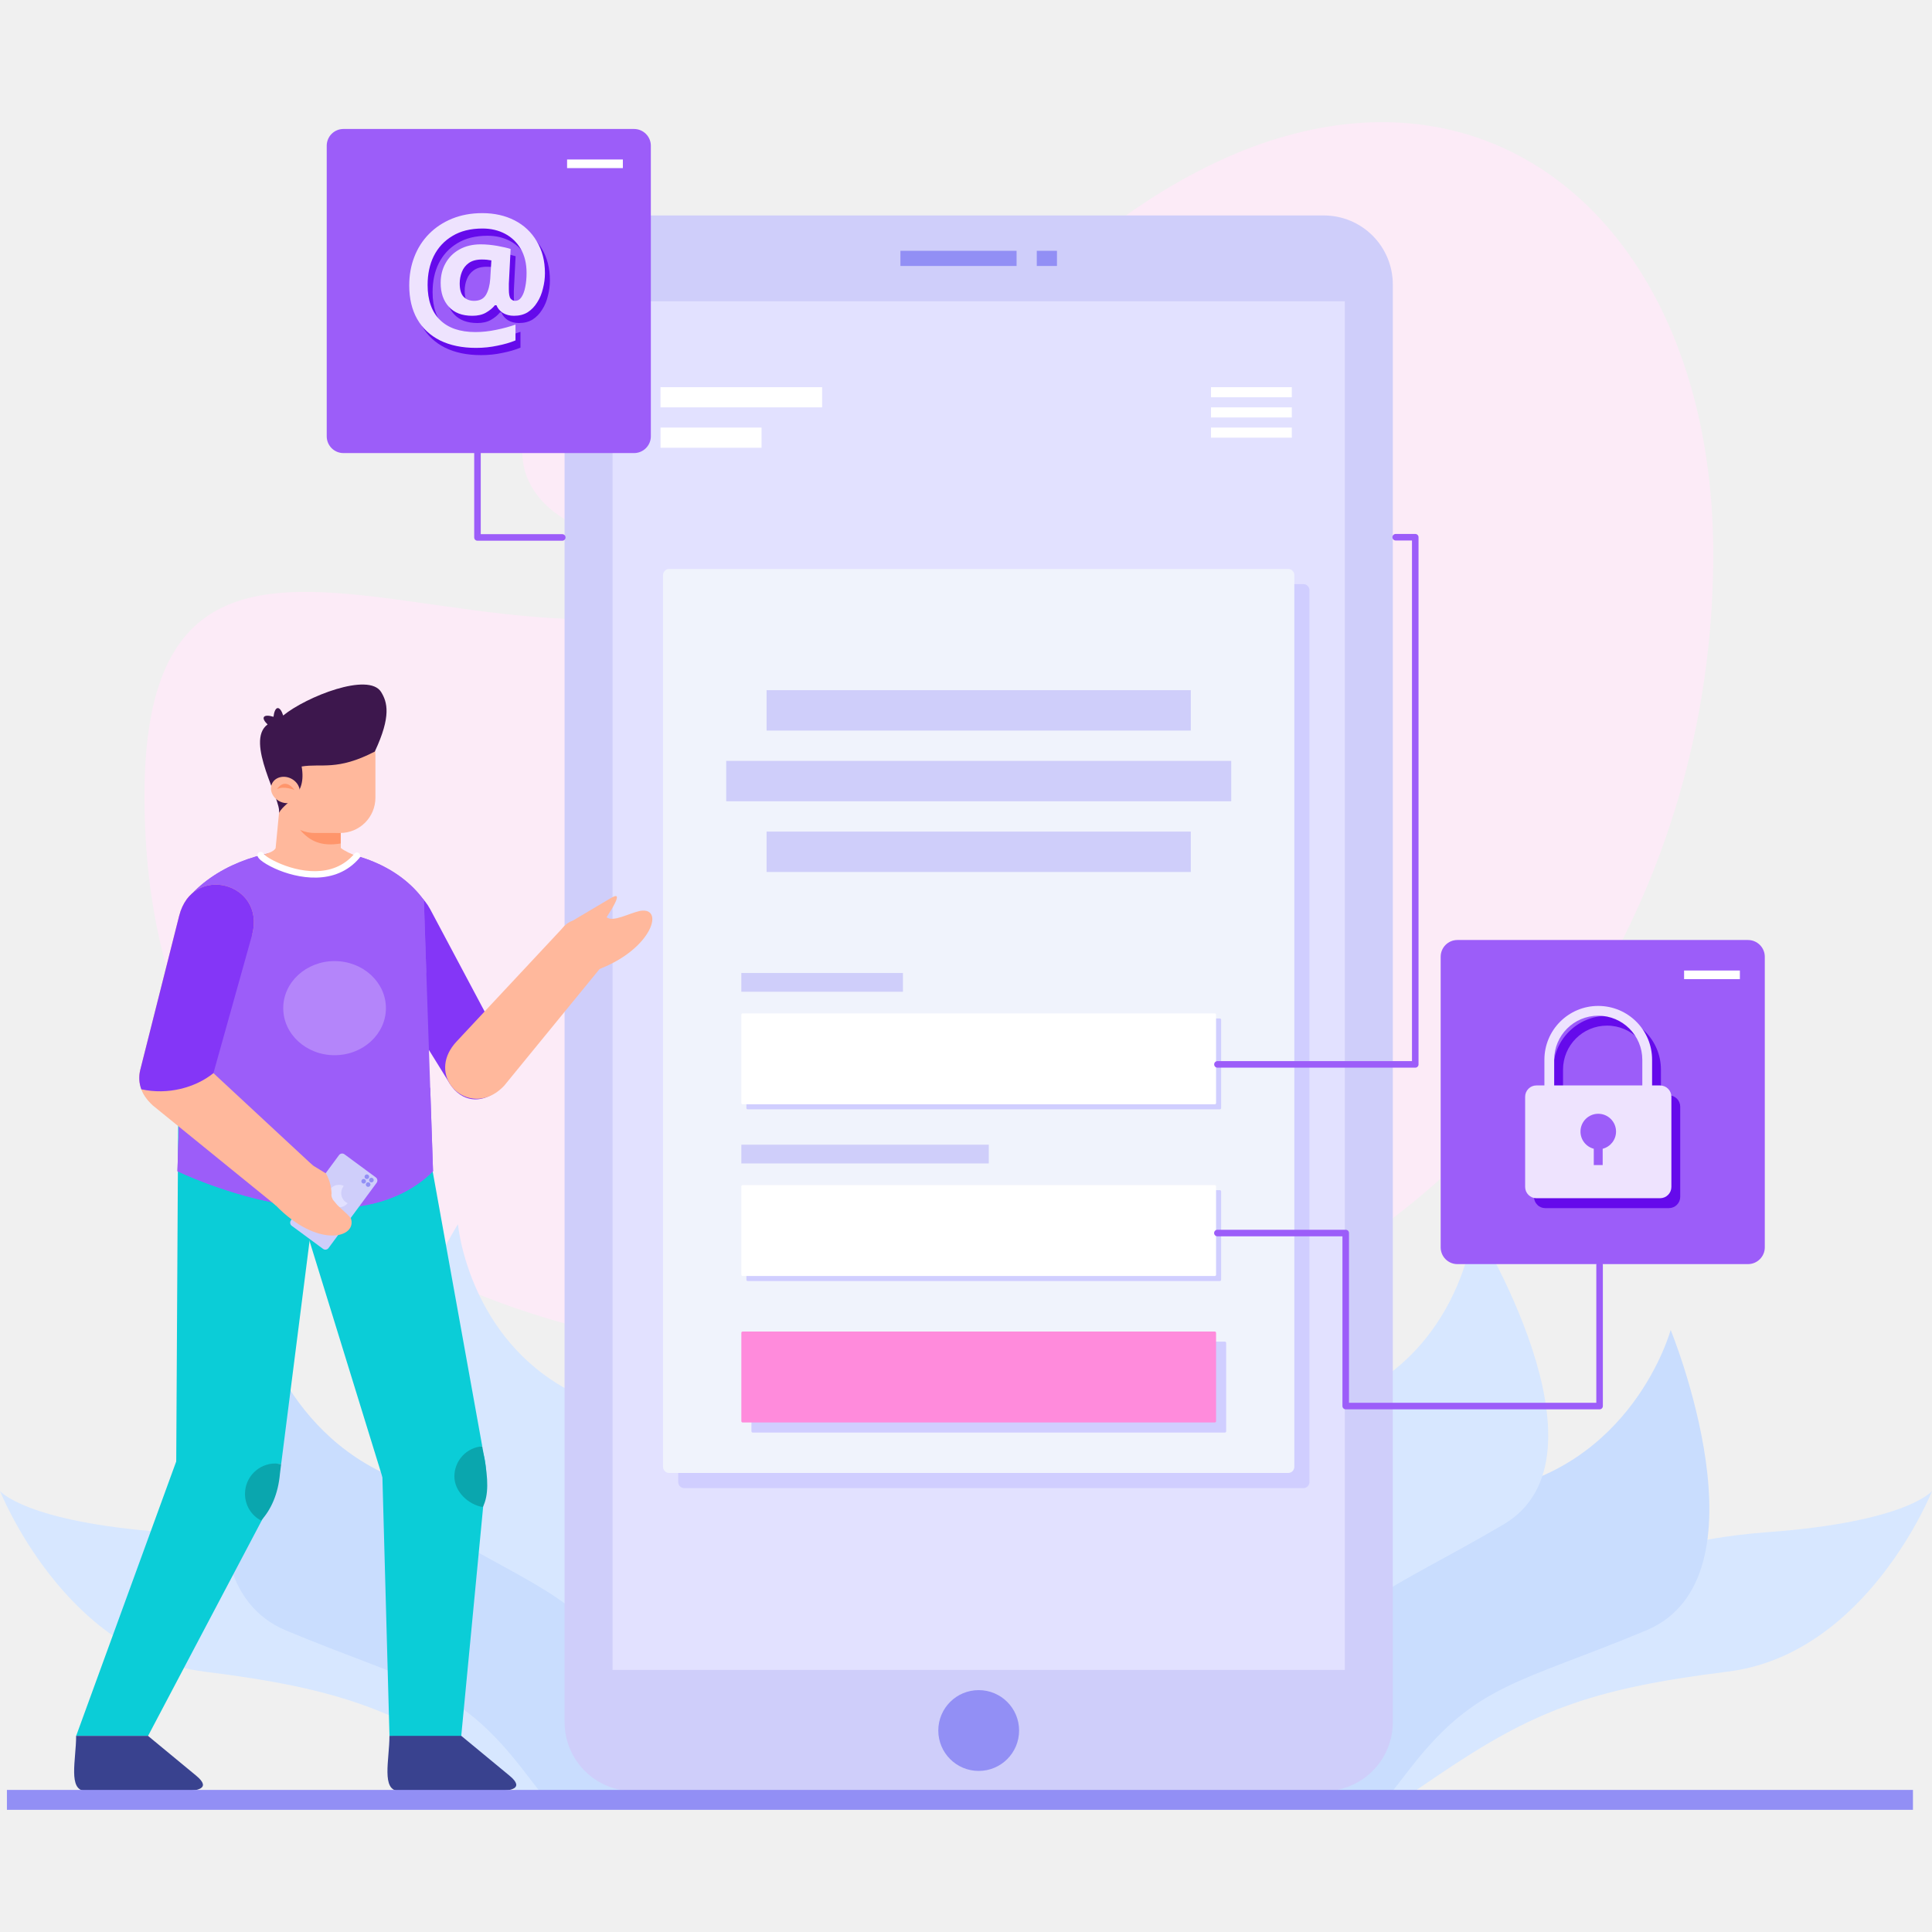
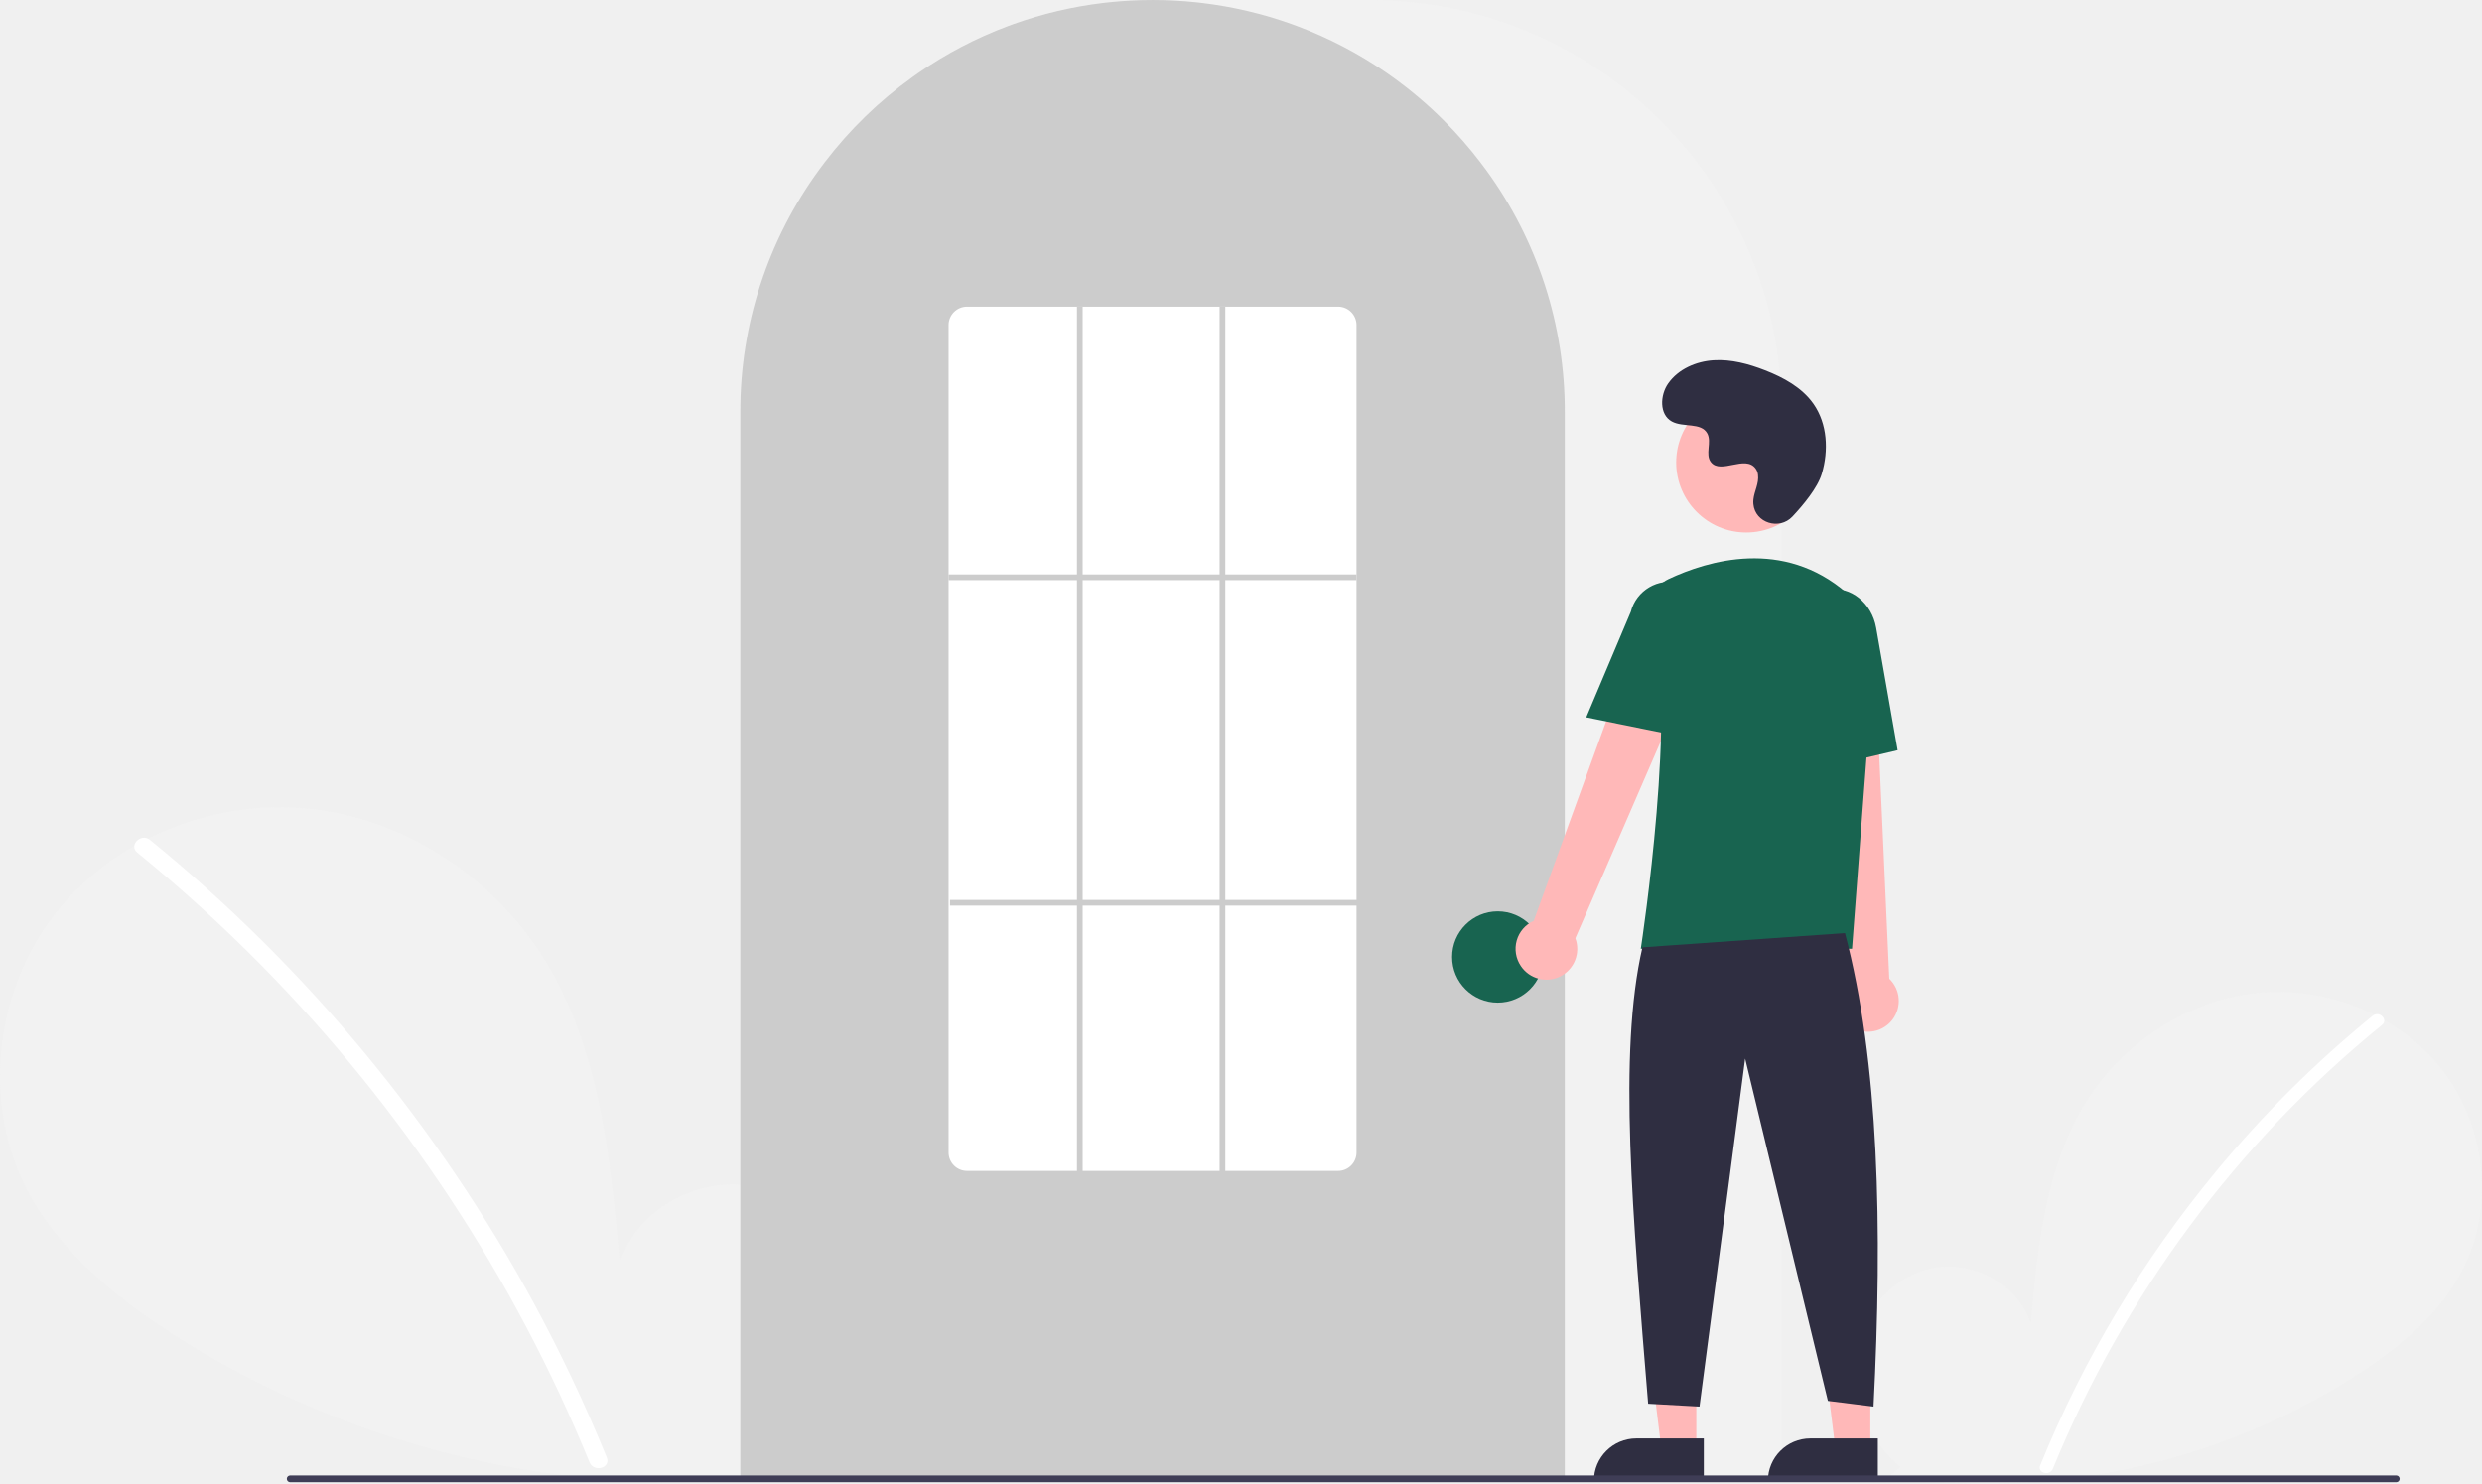
- <svg xmlns="http://www.w3.org/2000/svg" fill-rule="evenodd" stroke-linejoin="round" stroke-miterlimit="2" clip-rule="evenodd" viewBox="0 0 3000 3000">
-   <g transform="matrix(16.43576 0 0 17.58113 -27217.272 -4884.554)">
-     <path fill="#fcebf7" d="M1739.05 319.879c38.18-51.077 78.79-32.878 78.79 6.871 0 39.75-32.27 72.021-72.02 72.021-39.75 0-76.19-10.902-76.19-50.652 0-39.749 45.62 3.596 69.42-28.24Z" />
-     <ellipse cx="1716.01" cy="317.86" fill="#fcebf7" rx="10.674" ry="7.472" />
-   </g>
-   <path fill="#d7e7ff" d="M1668.82 483.972c6.93-5.594 16.68-10.045 30.36-11.577 43.3-4.85 37.76-23.121 49.76-36.347 0 0 17.98-16.122 50.89-19.012 30.17-2.649 35.58-10.628 35.58-10.628s-14 42.159-44.19 46.632c-30.2 4.474-42.32 10.408-62.45 26.625l-5.32 4.307h-54.63Z" transform="matrix(7.18083 0 0 6.0145 -10179.694 -129.097)" />
-   <path fill="#c9ddfe" d="M1713.19 469.998c28.19-6.917 25.24-22.368 35.75-33.95 0 0 18.46-23.486 50.89-19.012 32.43 4.473 51.45-27.4 51.45-27.4s1.11 67.661-29.08 72.135c-30.2 4.473-39.14 1.677-59.28 17.894l-5.74 4.648-43.99-14.315Z" transform="matrix(6.82846 -1.86093 2.2218 5.71936 -10912.885 3281.782)" />
-   <path fill="#d7e7ff" d="M1691.96 473.566c2.27-.5 4.67-.886 7.22-1.171 43.3-4.85 37.76-23.121 49.76-36.347 0 0 18.46-23.486 50.89-19.012 32.43 4.473 51.45-27.4 51.45-27.4s1.11 67.661-29.08 72.135c-30.2 4.473-39.14 1.677-59.28 17.894-11.11 8.958-17.56 14.553-23.31 17.808l-47.65-23.907Z" transform="scale(7.18082 6.01449) rotate(-26.641 929.637 3589.15)" />
-   <path fill="#d7e7ff" d="M1668.82 483.972c6.93-5.594 16.68-10.045 30.36-11.577 43.3-4.85 37.76-23.121 49.76-36.347 0 0 17.98-16.122 50.89-19.012 30.17-2.649 35.58-10.628 35.58-10.628s-14 42.159-44.19 46.632c-30.2 4.474-42.32 10.408-62.45 26.625l-5.32 4.307h-54.63Z" transform="matrix(-7.18083 0 0 6.0145 13179.822 -129.097)" />
-   <path fill="#c9ddfe" d="M1713.19 469.998c28.19-6.917 25.24-22.368 35.75-33.95 0 0 18.46-23.486 50.89-19.012 32.43 4.473 51.45-27.4 51.45-27.4s1.11 67.661-29.08 72.135c-30.2 4.473-39.14 1.677-59.28 17.894l-5.74 4.648-43.99-14.315Z" transform="matrix(-6.82846 -1.86093 -2.2218 5.71936 13913.013 3281.782)" />
-   <path fill="#d7e7ff" d="M1691.96 473.566c2.27-.5 4.67-.886 7.22-1.171 43.3-4.85 37.76-23.121 49.76-36.347 0 0 18.46-23.486 50.89-19.012 32.43 4.473 51.45-27.4 51.45-27.4s1.11 67.661-29.08 72.135c-30.2 4.473-39.14 1.677-59.28 17.894-11.11 8.958-17.56 14.553-23.31 17.808l-47.65-23.907Z" transform="scale(-7.18082 6.01449) rotate(-26.641 720.739 4471.455)" />
-   <path fill="#cfcefa" d="M1022 165.987c0-2.914-1.44-5.709-4-7.769-2.56-2.06-6.03-3.218-9.66-3.218H871.657c-3.622 0-7.096 1.158-9.657 3.218s-4 4.855-4 7.769v229.026c0 2.914 1.439 5.709 4 7.769 2.561 2.06 6.035 3.218 9.657 3.218h136.683c3.63 0 7.1-1.158 9.66-3.218 2.56-2.06 4-4.855 4-7.769V165.987Z" transform="matrix(7.84195 0 0 9.74778 -5851.72 -1176.34)" />
-   <path fill="#e2e1ff" d="M1087 220h126v240h-126z" transform="matrix(9.02444 0 0 8.8549 -8858.425 -1480.195)" />
-   <path fill="#d0ceff" d="M1213 221.616c0-.428-.13-.84-.36-1.143-.22-.303-.53-.473-.85-.473h-123.58c-.32 0-.63.17-.85.473a1.91 1.91 0 0 0-.36 1.143v236.768c0 .428.13.84.36 1.143.22.303.53.473.85.473h123.58c.32 0 .63-.17.85-.473.23-.303.36-.715.36-1.143V221.616Z" transform="matrix(7.7797 0 0 5.84878 -7403.43 -379.708)" />
-   <path fill="#f0f3fc" d="M1213 221.616c0-.428-.13-.84-.36-1.143-.22-.303-.53-.473-.85-.473h-123.58c-.32 0-.63.17-.85.473a1.91 1.91 0 0 0-.36 1.143v236.768c0 .428.13.84.36 1.143.22.303.53.473.85.473h123.58c.32 0 .63-.17.85-.473.23-.303.36-.715.36-1.143V221.616Z" transform="matrix(7.7797 0 0 5.84878 -7426.956 -403.234)" />
-   <circle cx="1145" cy="489" r="8" fill="#928ff5" transform="translate(-7459.32 -1147.566) scale(7.84195)" />
-   <path fill="#fff" d="M1176 216h24v2h-24z" transform="matrix(5.22797 0 0 7.84195 -4267.646 -1092.672)" />
-   <path fill="#fff" d="M1176 216h24v2h-24z" transform="matrix(5.22797 0 0 7.84195 -4267.646 -1061.304)" />
-   <path fill="#fff" d="M1176 216h24v2h-24z" transform="matrix(5.22797 0 0 7.84195 -4267.646 -1029.936)" />
-   <path fill="#fff" d="M1176 216h24v2h-24z" transform="matrix(10.4559 0 0 15.6839 -11270.507 -2786.533)" />
-   <path fill="#fff" d="M1176 216h24v2h-24z" transform="matrix(6.53495 0 0 15.6839 -6659.44 -2723.797)" />
-   <path fill="#928ff5" d="M1126 198h23v3h-23z" transform="translate(-7431.873 -1163.25) scale(7.84195)" />
-   <path fill="#928ff5" d="M1126 198h23v3h-23z" transform="matrix(1.36382 0 0 7.84195 74.237 -1163.25)" />
-   <path fill="#cfcefa" d="M1095 285h84v4h-84z" transform="matrix(7.84195 0 0 15.6839 -7396.584 -3398.205)" />
-   <path fill="#cfcefa" d="M1095 285h84v4h-84z" transform="matrix(2.9874 0 0 7.2818 -2120.074 -564.461)" />
-   <path fill="#cfcefa" d="M1095 285h84v4h-84z" transform="matrix(4.57447 0 0 7.2818 -3857.904 -297.836)" />
-   <path fill="#cfcefa" d="M1095 285h84v4h-84z" transform="matrix(7.84195 0 0 15.6839 -7396.584 -3178.63)" />
-   <path fill="#d0ceff" d="M1179 285.055c0-.014-.02-.028-.07-.039a.626.626 0 0 0-.15-.016h-83.56c-.06 0-.11.006-.15.016-.05.011-.07.025-.07.039v3.89c0 .014.02.028.07.039.04.01.09.016.15.016h83.56c.06 0 .11-.006.15-.016.05-.011.07-.025.07-.039v-3.89Z" transform="matrix(8.77553 0 0 35.28877 -8450.205 -8475.867)" />
-   <path fill="#d0ceff" d="M1179 285.055c0-.014-.02-.028-.07-.039a.626.626 0 0 0-.15-.016h-83.56c-.06 0-.11.006-.15.016-.05.011-.07.025-.07.039v3.89c0 .014.02.028.07.039.04.01.09.016.15.016h83.56c.06 0 .11-.006.15-.016.05-.011.07-.025.07-.039v-3.89Z" transform="matrix(8.77553 0 0 35.28877 -8450.205 -8209.24)" />
-   <path fill="#d0ceff" d="M1179 285.055c0-.014-.02-.028-.07-.039a.626.626 0 0 0-.15-.016h-83.56c-.06 0-.11.006-.15.016-.05.011-.07.025-.07.039v3.89c0 .014.02.028.07.039.04.01.09.016.15.016h83.56c.06 0 .11-.006.15-.016.05-.011.07-.025.07-.039v-3.89Z" transform="matrix(8.77553 0 0 35.28877 -8442.363 -7973.982)" />
-   <path fill="#fff" d="M1179 285.055c0-.014-.02-.028-.07-.039a.626.626 0 0 0-.15-.016h-83.56c-.06 0-.11.006-.15.016-.05.011-.07.025-.07.039v3.89c0 .014.02.028.07.039.04.01.09.016.15.016h83.56c.06 0 .11-.006.15-.016.05-.011.07-.025.07-.039v-3.89Z" transform="matrix(8.77553 0 0 35.28877 -8458.047 -8483.709)" />
-   <path fill="#fff" d="M1179 285.055c0-.014-.02-.028-.07-.039a.626.626 0 0 0-.15-.016h-83.56c-.06 0-.11.006-.15.016-.05.011-.07.025-.07.039v3.89c0 .014.02.028.07.039.04.01.09.016.15.016h83.56c.06 0 .11-.006.15-.016.05-.011.07-.025.07-.039v-3.89Z" transform="matrix(8.77553 0 0 35.28877 -8458.047 -8217.082)" />
-   <path fill="#ff8bdc" d="M1179 285.055c0-.014-.02-.028-.07-.039a.626.626 0 0 0-.15-.016h-83.56c-.06 0-.11.006-.15.016-.05.011-.07.025-.07.039v3.89c0 .014.02.028.07.039.04.01.09.016.15.016h83.56c.06 0 .11-.006.15-.016.05-.011.07-.025.07-.039v-3.89Z" transform="matrix(8.77553 0 0 35.28877 -8458.047 -7989.666)" />
-   <path fill="#cfcefa" d="M1095 285h84v4h-84z" transform="matrix(9.33568 0 0 15.6839 -9094.923 -3288.418)" />
-   <path fill="#0bcdd7" fill-rule="nonzero" d="M13.581-74.757c-8.15-29.452-45.984-18.7-37.908 10.489l37.908 93.973 27.102 2.776L13.581-74.757Z" transform="scale(-4.09734 4.09734) rotate(-5.848 6128.124 1025.84)" />
-   <path fill="#0bcdd7" d="M38.092-70.401c14.004-9.756 11.744-31.157-13.895-34.215l-131.863-16.027-6.57 55.083H15.896l.057-2.199c.803-6.308 6.576-10.776 12.883-9.974a11.369 11.369 0 0 1 9.256 7.332Z" transform="scale(-4.09734 4.09734) rotate(82.746 -397.52 175.13)" />
-   <path fill="#39428f" fill-rule="nonzero" d="M0-20.837C0-11.812-3.224 0 3.631 0h38.447c2.804-.085 9.7-.57 3.42-5.757l-18.254-15.08H0Z" transform="translate(118.224 2780.846) scale(4.09734)" />
-   <path fill="#0bcdd7" fill-rule="nonzero" d="M-23.433-71.008c8.131-29.456 45.973-18.727 37.914 10.467l-37.914 92.746-26.475-5.806 26.475-97.407Z" transform="scale(-4.09733 4.09733) rotate(-20.667 1630.183 685.546)" />
-   <path fill="#0bcdd7" d="M92.787-52.988c-1.334-5.779 2.032-11.686 7.8-13.466 5.456-1.684 11.218.895 13.663 5.856 12.467-11.608 2.685-32.969-21.654-31.987H-41.179l6.57 55.083L92.787-52.988Z" transform="scale(4.09733 -4.09733) rotate(-72.85 -197.714 -361.52)" />
-   <path fill="#39428f" fill-rule="nonzero" d="M0-20.837C0-11.812-3.224 0 3.631 0h38.447c2.804-.085 9.7-.57 3.42-5.757l-18.254-15.08H0Z" transform="translate(604.74 2780.846) scale(4.09734)" />
-   <path fill="#8436f7" fill-rule="nonzero" d="M-3.335-30.388H56.85c18.937-1.25 17.043 23.537 1.716 24.549L-1.342-1.882c-20.573 1.36-22.043-27.182-1.993-28.506" transform="matrix(2.15886 3.48246 3.48246 -2.15886 677.64 1412.809)" />
-   <path fill="#ffb89c" fill-rule="nonzero" d="m0-12.476 14.031-8.325c2.497-1.484 5.006-2.583-1.237 7.065 2.501 1.947 8.37-1.495 12.721-2.432C35.421-17.811 29.419-.092 6.861 6.995-4.394 10.908-10.596-8.792 0-12.476" transform="translate(889.531 1480.616) scale(4.09734)" />
-   <path fill="#ffb89c" fill-rule="nonzero" d="M0-40.722-38.109 5.89c-2.046 2.201-4.257 3.59-6.455 4.339C-55.811 14.028-66.857.6-56.167-10.835l4.072-4.362 36.947-39.553C-12.772-46.827-7.163-42.842 0-40.722" transform="translate(939.148 1661.597) scale(4.09734)" />
-   <path fill="#9c5df9" fill-rule="nonzero" d="M45.272-19.947c.662.274 69.309 20.305 71.669 65.161l-71.669 73.671c-31.41 6.616-68.355-27.73-66.641-60.59l66.641-78.242Z" transform="matrix(3.03163 2.75634 2.75634 -3.03163 193.26 1633.433)" />
-   <path fill="#9c5df9" d="M13.207 17.7c7.905 14.007 23.779 22.387 41.226 28.801 17.982 6.611 31.875 15.157 40.447 21.39l22.061-22.677C114.581.358 45.934-19.673 45.272-19.947L13.207 17.7ZM.127 33.057l-21.496 25.238c-1.714 32.86 35.231 67.206 66.641 60.59l19.146-19.681c-3.179-9.635-10.458-21.306-26.512-30.837C18.329 56.744 6.531 42.78.127 33.057Z" transform="matrix(3.03163 2.75634 2.75634 -3.03163 193.26 1633.433)" />
-   <path fill="#ffb89c" fill-rule="nonzero" d="M0 28.435c2.172-.675 4.739-1.215 5.594-2.711L8.889-8.294l21.362-1.658.056 35.582c1.274 1.089 4.346 2.472 6.017 3.052-7.439 9.705-25.161 8.323-36.325-.247H0Z" transform="translate(405.05 1211.706) scale(4.09734)" />
-   <path fill="#ff956b" fill-rule="nonzero" d="M0-3.889V.099c-7.157 1.199-11.624-.716-15.491-5.286L0-3.889Z" transform="translate(528.991 1309.344) scale(4.09734)" />
-   <path fill="#ffb89c" fill-rule="nonzero" d="M0-42.826h9.652c7.42 0 13.392 5.973 13.392 13.392v16.042C23.044-5.972 17.072 0 9.652 0H0a13.362 13.362 0 0 1-13.392-13.392v-16.042A13.363 13.363 0 0 1 0-42.826" transform="translate(488.525 1293.452) scale(4.09734)" />
-   <path fill="#3d174d" fill-rule="nonzero" d="M1315.4 338.73c3.55-2.889 13.07-6.656 14.96-3.585.94 1.534 1.58 3.667-.97 9.094-5.76 2.98-8.11 1.771-11.17 2.278.8 4.599-2.31 5.076-3.47 7.077.49-1.796-5.27-10.923-1.73-13.501-.47-.448-.71-.868-.57-1.119.15-.278.73-.276 1.47-.048.09-.769.32-1.301.63-1.33.31-.028.63.425.85 1.134Z" transform="translate(-12934.609 -2333) scale(10.1675)" />
-   <path fill="#ffb89c" fill-rule="nonzero" d="M-2.139-9.17c-3.097 0-5.607 2.164-5.608 4.835 0 2.669 2.511 4.834 5.608 4.834 3.098 0 5.608-2.165 5.608-4.835 0-2.669-2.511-4.834-5.608-4.834" transform="scale(-4.09734 4.09734) rotate(-26.26 595.881 374.766)" />
-   <path fill="#ff956b" fill-rule="nonzero" d="M0 4.461s2.689-4.782 6.609.321c0 0-4.148-1.688-6.609-.321" transform="translate(430.265 1207.09) scale(4.09734)" />
-   <path fill="#cfcefa" d="M1022 165.987c0-2.914-1.44-5.709-4-7.769-2.56-2.06-6.03-3.218-9.66-3.218H871.657c-3.622 0-7.096 1.158-9.657 3.218s-4 4.855-4 7.769v229.026c0 2.914 1.439 5.709 4 7.769 2.561 2.06 6.035 3.218 9.657 3.218h136.683c3.63 0 7.1-1.158 9.66-3.218 2.56-2.06 4-4.855 4-7.769V165.987Z" transform="matrix(.35598 .26236 -.32612 .4425 275.13 1495.088)" />
-   <path fill="#e2e1ff" d="m1740.24 407.955-.06 1.246c0 12.17 9.88 22.05 22.05 22.05 1.44 0 2.86-.139 4.23-.416-.62 11.592-10.24 20.804-21.99 20.804-12.17 0-22.05-9.88-22.05-22.05 0-10.723 7.67-19.668 17.82-21.634Z" transform="rotate(36.39 -1352.39 -204.317) scale(.79285)" />
-   <circle cx="1793.96" cy="343.495" r="8.111" fill="#928ff5" transform="rotate(36.39 -1867.062 649.339) scale(.44221)" />
-   <circle cx="1793.96" cy="343.495" r="8.111" fill="#928ff5" transform="rotate(36.39 -1871.454 662.703) scale(.44221)" />
-   <circle cx="1793.96" cy="343.495" r="8.111" fill="#928ff5" transform="rotate(36.39 -1884.517 658.41) scale(.44221)" />
-   <circle cx="1793.96" cy="343.495" r="8.111" fill="#928ff5" transform="rotate(36.39 -1880.223 645.347) scale(.44221)" />
-   <ellipse cx="1318.01" cy="379.882" fill="#b485fa" rx="7.273" ry="6.667" transform="translate(-13925.797 -2598.04) scale(10.95995)" />
-   <path fill="#ffb89c" d="M1322.92 412.545c.01.039.01.077.02.115-.01-.038-.01-.076-.02-.115Zm-.09 1.187v.001-.001Zm-.03-.009c0 .001 0 .002.01.003l-.01-.003Zm-.01-.01v.005-.005Zm-.01-.069c-.01.031-.01.053.01.068-.02-.015-.02-.037-.01-.068Zm.33.036-.01.002.01-.002Zm-.32-.049c-.01.004-.01.007-.01.01 0-.003 0-.006.01-.01Zm.01-.026c0 .003-.01.007-.01.01 0-.003.01-.007.01-.01Zm.01-.021c0 .005-.01.009-.01.014l.01-.014Zm.01-.025-.01.017.01-.017Zm.02-.032v.006-.006Zm.03-.044c-.01.012-.02.025-.02.037 0-.012.01-.025.02-.037Zm0-.008v.003-.003Zm.02-.054v.01-.01Zm.01-.038c0 .011-.01.021-.01.032 0-.011.01-.021.01-.032Zm.03-.109-.01.01.01-.01Zm.01-.083v.019-.019Zm.01-.351v.067-.067Zm-.01-.157c0 .048.01.095.01.14 0-.045-.01-.092-.01-.14Zm-.15 1.037.01.002-.01-.002Zm.13-1.186v-.022l.07.162.65.781c.62.648 1.47 1.298 2.09 2.025 1.06 3.035-5 4.726-11.45-1.922-3.52-3.267 2.33-9.196 5.64-6.12l2.02 1.234c.52.935.81 1.964.85 3.082h-.01c-.04.261.01.515.14.758v.022Z" transform="translate(-12934.609 -2333) scale(10.1675)" />
-   <path fill="#ffb89c" fill-rule="nonzero" d="M0 36.944c-7.918 2.404-11.884 8.025-13.973 15.186l-46.728-37.963c-1.285-1.192-2.308-2.453-3.07-3.731-.08-.139-.166-.257-.247-.396-.088-.151-.156-.297-.245-.448-6.124-11.81 8.129-24.778 20.237-13.536l2.913 2.709L0 36.944Z" transform="translate(485.678 1658.242) scale(4.09734)" />
-   <path fill="#ffb89c" fill-rule="nonzero" d="M0-45.385-17.584 8.862l-.972 3.003c-3.796 15.025-19.822 11.491-23.513 1.57-.848-2.225-1.055-4.772-.363-7.511l14.701-58.209c5.05-19.99 32.667-12.582 27.731 6.9" transform="translate(391.832 1636.341) scale(4.09734)" />
-   <path fill="#8436f7" fill-rule="nonzero" d="m0-31.93-17.584 54.247-24.485 4.573c-.848-2.225-1.055-4.772-.363-7.511l14.701-58.209C-22.681-58.82 4.936-51.412 0-31.93" transform="translate(391.832 1581.213) scale(4.09734)" />
-   <path fill="#8436f7" fill-rule="nonzero" d="M0-61.061-14.752-8.339C-21.579-2.822-32.121 0-42.069-2.241" transform="translate(391.832 1700.58) scale(4.09734)" />
-   <path fill="#fff" d="M1312.43 359.868c.01.02.18.192.33.308.4.301 1.03.667 1.81 1.019 3.03 1.374 8.39 2.573 11.72-1.366.18-.21.5-.237.71-.058.21.178.23.493.06.704-3.67 4.339-9.56 3.144-12.91 1.631-1.01-.459-1.79-.945-2.21-1.305-.25-.224-.4-.432-.45-.574a.506.506 0 0 1 .31-.639.5.5 0 0 1 .63.28Z" transform="translate(-12934.609 -2333) scale(10.1675)" />
-   <path fill="#0aa6ae" d="m1319.43 451.743-.18 1.456c-.27 3.112-1.37 5.52-2.88 7.17a4.577 4.577 0 0 1-2.46-4.073 4.644 4.644 0 0 1 4.64-4.642l.88.089Z" transform="translate(-12978.752 -2319.704) scale(10.1675)" />
-   <path fill="#0aa6ae" d="m1318.16 451.692.33 1.785c.56 3.102.69 5.68-.24 7.487-2.2-.352-4.34-2.367-4.34-4.668 0-2.432 1.87-4.43 4.25-4.604Z" transform="translate(-12653.618 -2346.712) scale(10.1675)" />
-   <path fill="#9c5df9" d="M1651.74 305.378c0-.82-.67-1.485-1.49-1.485h-25.72c-.82 0-1.48.665-1.48 1.485v25.719c0 .82.66 1.485 1.48 1.485h25.72c.82 0 1.49-.665 1.49-1.485v-25.719Z" transform="translate(-26234.955 -3871.346) scale(17.5423)" />
-   <path fill="#650aeb" d="M1668.2 313.79v-2.749a5.5 5.5 0 0 1 5.5-5.504c3.05 0 5.51 2.464 5.51 5.504v2.749h-1v-2.749a4.507 4.507 0 0 0-4.51-4.504c-2.49 0-4.5 2.016-4.5 4.504v2.749h-1Z" transform="translate(-22925.435 -3063.235) scale(15.18841)" />
-   <path fill="#650aeb" d="M1693.32 324.843c0-.456-.14-.894-.39-1.217-.25-.323-.59-.504-.94-.504h-14.57c-.35 0-.69.181-.93.504-.25.323-.39.761-.39 1.217v13.778c0 .457.14.894.39 1.217.24.323.58.505.93.505h14.57c.35 0 .69-.182.94-.505s.39-.76.39-1.217v-13.778Z" transform="matrix(13.18684 0 0 10.1675 -19720.497 -1584.467)" />
-   <path fill="#650aeb" d="M1700.59 326.477a2.71 2.71 0 0 1-2.03-2.629 2.711 2.711 0 0 1 2.71-2.715 2.72 2.72 0 0 1 2.72 2.715c0 1.265-.87 2.329-2.04 2.629v2.495h-1.36v-2.495Z" transform="translate(-14802.203 -1520.266) scale(10.1675)" />
-   <path fill="#eee3fe" d="M1668.2 313.79v-2.749a5.5 5.5 0 0 1 5.5-5.504c3.05 0 5.51 2.464 5.51 5.504v2.749h-1v-2.749a4.507 4.507 0 0 0-4.51-4.504c-2.49 0-4.5 2.016-4.5 4.504v2.749h-1Z" transform="translate(-22939.167 -3078.631) scale(15.18841)" />
-   <path fill="#eee3fe" d="M1693.32 324.843c0-.456-.14-.894-.39-1.217-.25-.323-.59-.504-.94-.504h-14.57c-.35 0-.69.181-.93.504-.25.323-.39.761-.39 1.217v13.778c0 .457.14.894.39 1.217.24.323.58.505.93.505h14.57c.35 0 .69-.182.94-.505s.39-.76.39-1.217v-13.778Z" transform="matrix(13.18684 0 0 10.1675 -19734.229 -1599.863)" />
-   <path fill="#9c5df9" d="M1700.59 326.477a2.71 2.71 0 0 1-2.03-2.629 2.711 2.711 0 0 1 2.71-2.715 2.72 2.72 0 0 1 2.72 2.715c0 1.265-.87 2.329-2.04 2.629v2.495h-1.36v-2.495Z" transform="translate(-14815.935 -1535.662) scale(10.1675)" />
-   <path fill="#fff" d="M1650.32 297.226h8.519v1.316h-8.519z" transform="translate(-14164.572 -1515.027) scale(10.1675)" />
-   <path fill="#9c5df9" d="M1651.74 305.378c0-.82-.67-1.485-1.49-1.485h-25.72c-.82 0-1.48.665-1.48 1.485v25.719c0 .82.66 1.485 1.48 1.485h25.72c.82 0 1.49-.665 1.49-1.485v-25.719Z" transform="translate(-27964.685 -5130.714) scale(17.5423)" />
-   <text x="1740.08" y="318.877" fill="#650aeb" font-family="'Montserrat-Bold','Montserrat'" font-size="12" font-weight="700" transform="matrix(22.00115 0 0 21.84731 -37653.6 -6437.4)">@</text>
-   <text x="1740.08" y="318.877" fill="#eee3fe" font-family="'Montserrat-Bold','Montserrat'" font-size="12" font-weight="700" transform="matrix(22.00115 0 0 21.84731 -37661.328 -6448.635)">@</text>
-   <path fill="#fff" d="M1650.32 297.226h8.519v1.316h-8.519z" transform="translate(-15899.067 -2774.395) scale(10.1675)" />
-   <path fill="#9c5df9" d="M1539.39 418.267h-19.1c-.27 0-.5-.224-.5-.5s.23-.5.5-.5h19.6c.28 0 .5.224.5.5v25.926h37.77v-21.048c0-.276.23-.5.5-.5.28 0 .5.224.5.5v21.548c0 .276-.22.5-.5.5h-38.77c-.27 0-.5-.224-.5-.5v-25.926ZM1550.01 312.002h-2.49c-.27 0-.5-.224-.5-.5 0-.275.23-.5.5-.5h2.99c.28 0 .5.224.5.5v80.511c0 .276-.22.5-.5.5h-30.21c-.28 0-.5-.225-.5-.5 0-.276.22-.5.5-.5h29.71v-79.511ZM1407.79 311.036h12.45c.28 0 .5.224.5.5s-.22.5-.5.5h-12.95c-.28 0-.5-.224-.5-.5v-12.95c0-.276.22-.5.5-.5.27 0 .5.224.5.5v12.45Z" transform="translate(-13567.2 -2333) scale(10.1675)" />
-   <path fill="#928ff5" d="M1339.54 502.579h286.659v3.04H1339.54z" transform="matrix(10.32469 0 0 10.1675 -13819.587 -2330.599)" />
+ <svg xmlns="http://www.w3.org/2000/svg" data-name="Layer 1" width="870" height="520.139" viewBox="0 0 870 520.139">
+   <path d="M831.092,704.187c-11.138-9.412-17.904-24.28-16.13-38.754s12.764-27.78,27.018-30.854,30.504,5.435,34.834,19.359c2.383-26.846,5.129-54.818,19.402-77.68,12.924-20.701,35.309-35.514,59.569-38.164s49.803,7.359,64.933,26.507,18.835,46.985,8.238,68.969c-7.806,16.195-22.188,28.247-37.257,38.052a240.452,240.452,0,0,1-164.454,35.977Z" transform="translate(-165 -189.9307)" fill="#f2f2f2" />
+   <path d="M996.728,546.01a393.414,393.414,0,0,0-54.826,54.442,394.561,394.561,0,0,0-61.752,103.194c-1.112,2.725,3.313,3.911,4.412,1.216A392.342,392.342,0,0,1,999.963,549.245c2.284-1.86-.97-5.08-3.236-3.236Z" transform="translate(-165 -189.9307)" fill="#fff" />
+   <path d="M445.067,701.63c15.299-12.927,24.591-33.348,22.154-53.228s-17.531-38.156-37.11-42.377-41.897,7.464-47.844,26.59c-3.273-36.873-7.044-75.292-26.648-106.693-17.751-28.433-48.497-48.778-81.818-52.418s-68.404,10.107-89.185,36.407-25.869,64.535-11.315,94.729c10.722,22.243,30.475,38.797,51.172,52.264,66.03,42.965,147.939,60.884,225.877,49.415" transform="translate(-165 -189.9307)" fill="#f2f2f2" />
+   <path d="M217.567,484.373a540.355,540.355,0,0,1,75.304,74.777A548.076,548.076,0,0,1,352.257,647.04a545.835,545.835,0,0,1,25.43,53.846c1.527,3.743-4.55,5.372-6.06,1.671a536.36,536.36,0,0,0-49.009-92.727A539.734,539.734,0,0,0,256.889,528.632a538.441,538.441,0,0,0-43.766-39.815c-3.138-2.555,1.332-6.978,4.444-4.444Z" transform="translate(-165 -189.9307)" fill="#fff" />
+   <path d="M789.5,708.931h-365v-374.5c0-79.678,64.822-144.5,144.5-144.5h76c79.677,0,144.5,64.822,144.5,144.5Z" transform="translate(-165 -189.9307)" fill="#f2f2f2" />
+   <path d="M713.5,708.931h-289v-374.5a143.382,143.382,0,0,1,27.596-84.944c.664-.905,1.326-1.798,2.009-2.681a144.466,144.466,0,0,1,30.754-29.851c.66-.48,1.322-.952,1.994-1.423a144.16,144.16,0,0,1,31.472-16.459c.661-.25,1.334-.501,2.007-.742a144.02,144.02,0,0,1,31.108-7.336c.658-.09,1.333-.16,2.008-.23a146.288,146.288,0,0,1,31.105,0c.673.07,1.349.141,2.014.231a143.995,143.995,0,0,1,31.1,7.335c.673.241,1.346.492,2.009.743a143.799,143.799,0,0,1,31.106,16.216c.672.461,1.344.933,2.006,1.405a145.987,145.987,0,0,1,18.384,15.564,144.305,144.305,0,0,1,12.724,14.551c.681.88,1.343,1.773,2.005,2.677A143.382,143.382,0,0,1,713.5,334.431Z" transform="translate(-165 -189.9307)" fill="#ccc" />
+   <circle cx="525" cy="335.5" r="16" fill="#186450" />
+   <polygon points="594.599 507.783 582.339 507.783 576.506 460.495 594.601 460.496 594.599 507.783" fill="#ffb8b8" />
+   <path d="M573.582,504.28h23.644a0,0,0,0,1,0,0v14.887a0,0,0,0,1,0,0H558.695a0,0,0,0,1,0,0v0a14.887,14.887,0,0,1,14.887-14.887Z" fill="#2f2e41" />
+   <polygon points="655.599 507.783 643.339 507.783 637.506 460.495 655.601 460.496 655.599 507.783" fill="#ffb8b8" />
+   <path d="M634.582,504.28h23.644a0,0,0,0,1,0,0v14.887a0,0,0,0,1,0,0H619.695a0,0,0,0,1,0,0v0a14.887,14.887,0,0,1,14.887-14.887Z" fill="#2f2e41" />
+   <path d="M698.098,528.6a10.743,10.743,0,0,1,4.511-15.843l41.676-114.867L764.791,409.082,717.206,518.853a10.801,10.801,0,0,1-19.109,9.748Z" transform="translate(-165 -189.9307)" fill="#ffb8b8" />
+   <path d="M814.336,550.184a10.743,10.743,0,0,1-2.893-16.217L798.533,412.458l23.338,1.066L827.236,533.045a10.801,10.801,0,0,1-12.9,17.139Z" transform="translate(-165 -189.9307)" fill="#ffb8b8" />
+   <circle cx="612.106" cy="162.123" r="24.561" fill="#ffb8b8" />
+   <path d="M814.18,522.549H740.133l.089-.576c.133-.861,13.197-86.439,3.562-114.436a11.813,11.813,0,0,1,6.069-14.584h0c13.772-6.485,40.208-14.471,62.52,4.909a28.234,28.234,0,0,1,9.459,23.396Z" transform="translate(-165 -189.9307)" fill="#186450" />
+   <path d="M754.354,448.181,721.018,441.418l15.626-37.03a13.997,13.997,0,0,1,27.106,6.998Z" transform="translate(-165 -189.9307)" fill="#186450" />
+   <path d="M797.05,460.739l-2.004-45.941c-1.52-8.636,3.424-16.8,11.027-18.135,7.605-1.33,15.032,4.66,16.558,13.36l7.533,42.928Z" transform="translate(-165 -189.9307)" fill="#186450" />
+   <path d="M811.716,517.049c11.915,45.377,13.214,103.069,10,166l-16-2-29-120-16,122-18-1c-5.377-66.03-10.613-122.715-2-160Z" transform="translate(-165 -189.9307)" fill="#2f2e41" />
+   <path d="M793.289,371.035c-4.582,4.881-13.091,2.261-13.688-4.407a8.055,8.055,0,0,1,.01-1.556c.308-2.954,2.015-5.635,1.606-8.754a4.59,4.59,0,0,0-.84-2.149c-3.651-4.889-12.222,2.187-15.668-2.239-2.113-2.714.371-6.987-1.251-10.021-2.14-4.004-8.479-2.029-12.454-4.221-4.423-2.439-4.158-9.225-1.247-13.353,3.551-5.034,9.776-7.72,15.923-8.107s12.253,1.275,17.992,3.511c6.521,2.541,12.988,6.054,17.001,11.788,4.88,6.973,5.35,16.348,2.909,24.502C802.098,360.99,797.031,367.049,793.289,371.035Z" transform="translate(-165 -189.9307)" fill="#2f2e41" />
+   <path d="M1004.982,709.574h-738.294a1.191,1.191,0,0,1,0-2.381h738.294a1.191,1.191,0,0,1,0,2.381Z" transform="translate(-165 -189.9307)" fill="#3f3d56" />
+   <path d="M634,600.431H504a6.465,6.465,0,0,1-6.5-6.415V303.846a6.465,6.465,0,0,1,6.5-6.415H634a6.465,6.465,0,0,1,6.5,6.415V594.015A6.465,6.465,0,0,1,634,600.431Z" transform="translate(-165 -189.9307)" fill="#fff" />
+   <rect x="332.5" y="201.39" width="143" height="2" fill="#ccc" />
+   <rect x="333" y="315.5" width="143" height="2" fill="#ccc" />
+   <rect x="377.5" y="107.5" width="2" height="304" fill="#ccc" />
+   <rect x="427.5" y="107.5" width="2" height="304" fill="#ccc" />
</svg>
